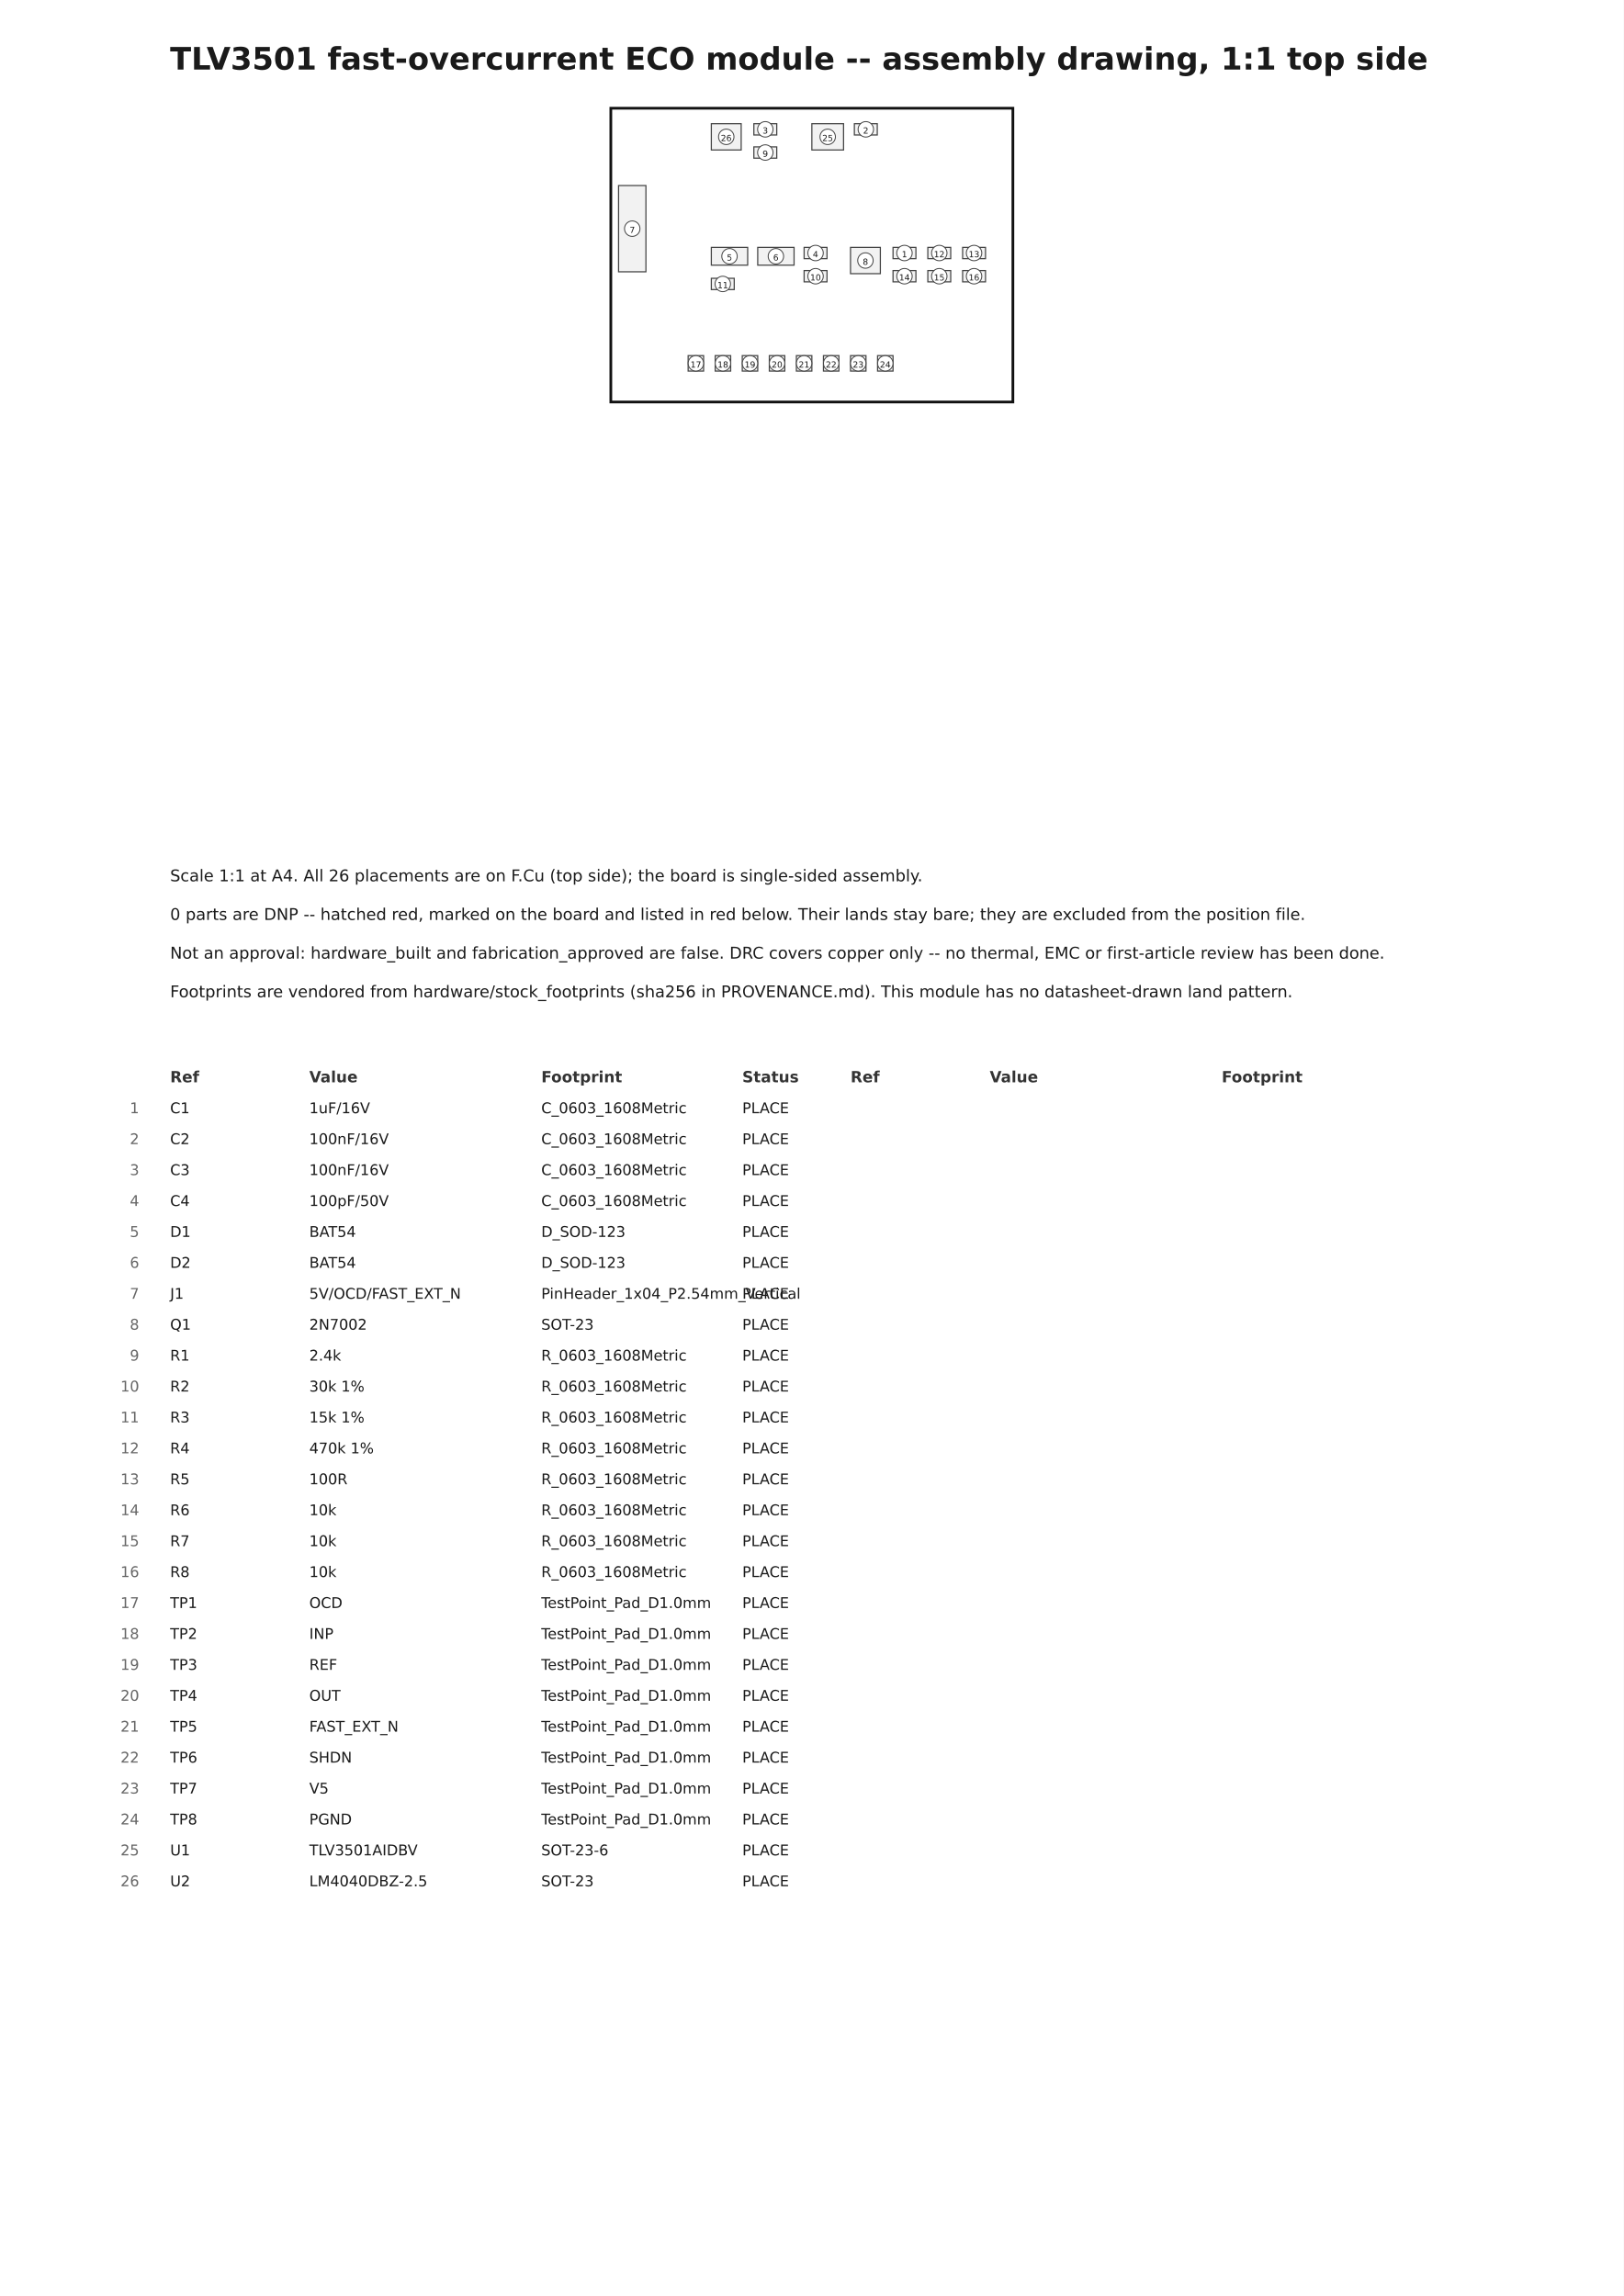
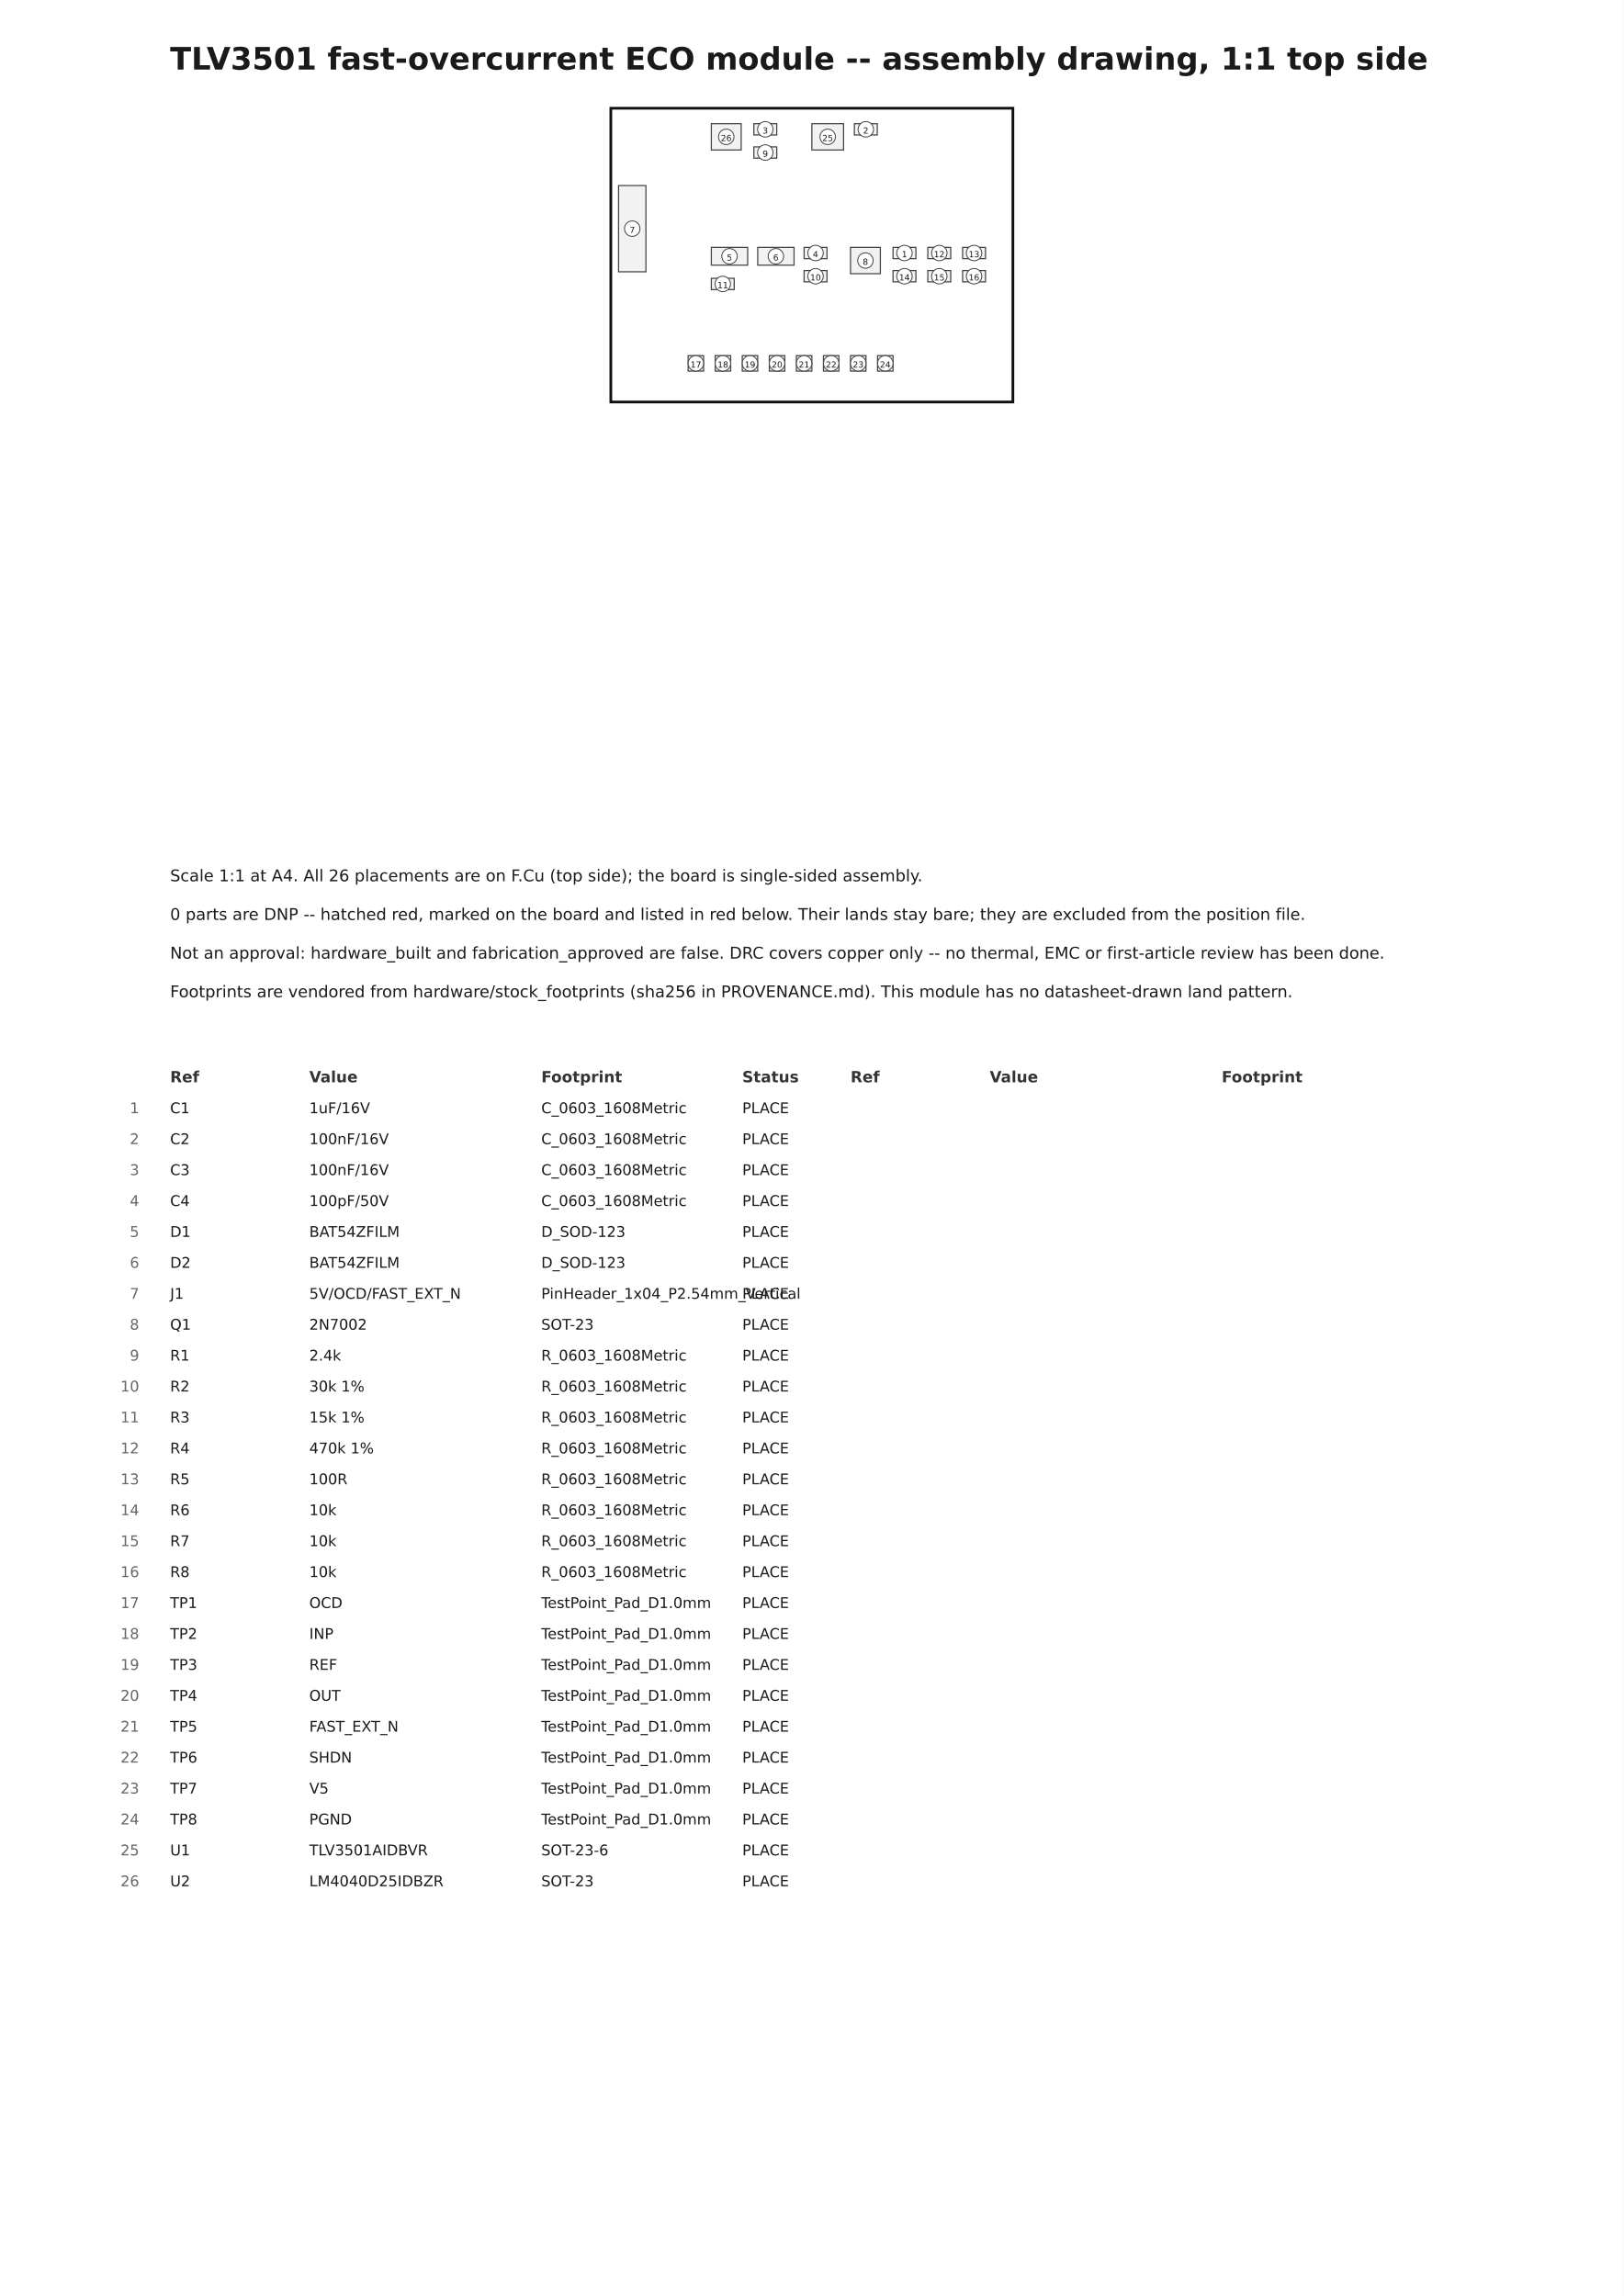
<svg xmlns="http://www.w3.org/2000/svg" width="210mm" height="297mm" viewBox="0 0 210 297">
  <style>
    text{font-family:'DejaVu Sans',Arial,sans-serif;fill:#1a1a1a}
    .page{fill:#ffffff} .outline{fill:none;stroke:#111;stroke-width:0.35}
    .body{fill:#f2f2f2;stroke:#444;stroke-width:0.15}
    .part.dnp .body{fill:#f7c6c6;stroke:#b00020;stroke-width:0.25;stroke-dasharray:0.6 0.4}
    .callout-bubble{fill:#fff;stroke:#444;stroke-width:0.12}
    .part.dnp .callout-bubble{stroke:#b00020}
    .callout{font-size:1.1px;text-anchor:middle}
    .dnp-mark{font-size:0.9px;text-anchor:middle;fill:#b00020;font-weight:bold}
    .title{font-size:4px;font-weight:bold} .note{font-size:2.1px}
    .hdr{font-size:2px;font-weight:bold;fill:#333}
    .row,.idx,.val,.fp{font-size:1.9px}
    .row.dnp{fill:#b00020;font-weight:bold} .idx{fill:#666;text-anchor:end}
  </style>
  <rect class="page" x="0" y="0" width="210" height="297" />
  <text class="title" x="22" y="9">TLV3501 fast-overcurrent ECO module -- assembly drawing, 1:1 top side</text>
  <rect class="outline" x="79" y="14" width="52" height="38" />
  <g class="part" data-ref="C1">
    <rect class="body" x="115.5" y="32" width="2.96" height="1.46" />
    <circle class="callout-bubble" cx="116.98" cy="32.73" r="1" />
    <text class="callout" x="116.98" y="33.28">1</text>
  </g>
  <g class="part" data-ref="C2">
    <rect class="body" x="110.5" y="16" width="2.96" height="1.46" />
    <circle class="callout-bubble" cx="111.98" cy="16.73" r="1" />
    <text class="callout" x="111.98" y="17.28">2</text>
  </g>
  <g class="part" data-ref="C3">
    <rect class="body" x="97.5" y="16" width="2.96" height="1.46" />
    <circle class="callout-bubble" cx="98.98" cy="16.73" r="1" />
    <text class="callout" x="98.98" y="17.28">3</text>
  </g>
  <g class="part" data-ref="C4">
    <rect class="body" x="104" y="32" width="2.96" height="1.46" />
    <circle class="callout-bubble" cx="105.48" cy="32.73" r="1" />
    <text class="callout" x="105.48" y="33.28">4</text>
  </g>
  <g class="part" data-ref="D1">
    <rect class="body" x="92" y="32" width="4.7" height="2.3" />
    <circle class="callout-bubble" cx="94.35" cy="33.15" r="1" />
    <text class="callout" x="94.35" y="33.7">5</text>
  </g>
  <g class="part" data-ref="D2">
    <rect class="body" x="98" y="32" width="4.7" height="2.3" />
    <circle class="callout-bubble" cx="100.35" cy="33.15" r="1" />
    <text class="callout" x="100.35" y="33.7">6</text>
  </g>
  <g class="part" data-ref="J1">
    <rect class="body" x="80" y="24" width="3.54" height="11.16" />
    <circle class="callout-bubble" cx="81.77" cy="29.58" r="1" />
    <text class="callout" x="81.77" y="30.13">7</text>
  </g>
  <g class="part" data-ref="Q1">
    <rect class="body" x="110" y="32" width="3.86" height="3.4" />
    <circle class="callout-bubble" cx="111.93" cy="33.7" r="1" />
    <text class="callout" x="111.93" y="34.25">8</text>
  </g>
  <g class="part" data-ref="R1">
    <rect class="body" x="97.5" y="19" width="2.96" height="1.46" />
    <circle class="callout-bubble" cx="98.98" cy="19.73" r="1" />
    <text class="callout" x="98.98" y="20.28">9</text>
  </g>
  <g class="part" data-ref="R2">
    <rect class="body" x="104" y="35" width="2.96" height="1.46" />
    <circle class="callout-bubble" cx="105.48" cy="35.73" r="1" />
    <text class="callout" x="105.48" y="36.28">10</text>
  </g>
  <g class="part" data-ref="R3">
    <rect class="body" x="92" y="36" width="2.96" height="1.46" />
    <circle class="callout-bubble" cx="93.48" cy="36.73" r="1" />
    <text class="callout" x="93.48" y="37.28">11</text>
  </g>
  <g class="part" data-ref="R4">
    <rect class="body" x="120" y="32" width="2.96" height="1.46" />
    <circle class="callout-bubble" cx="121.48" cy="32.73" r="1" />
    <text class="callout" x="121.48" y="33.28">12</text>
  </g>
  <g class="part" data-ref="R5">
    <rect class="body" x="124.5" y="32" width="2.96" height="1.46" />
    <circle class="callout-bubble" cx="125.98" cy="32.73" r="1" />
    <text class="callout" x="125.98" y="33.28">13</text>
  </g>
  <g class="part" data-ref="R6">
    <rect class="body" x="115.5" y="35" width="2.96" height="1.46" />
    <circle class="callout-bubble" cx="116.98" cy="35.73" r="1" />
    <text class="callout" x="116.98" y="36.28">14</text>
  </g>
  <g class="part" data-ref="R7">
    <rect class="body" x="120" y="35" width="2.96" height="1.46" />
    <circle class="callout-bubble" cx="121.48" cy="35.73" r="1" />
    <text class="callout" x="121.48" y="36.28">15</text>
  </g>
  <g class="part" data-ref="R8">
    <rect class="body" x="124.5" y="35" width="2.96" height="1.46" />
    <circle class="callout-bubble" cx="125.98" cy="35.73" r="1" />
    <text class="callout" x="125.98" y="36.28">16</text>
  </g>
  <g class="part" data-ref="TP1">
    <rect class="body" x="89" y="46" width="2" height="2" />
    <circle class="callout-bubble" cx="90" cy="47" r="1" />
    <text class="callout" x="90" y="47.55">17</text>
  </g>
  <g class="part" data-ref="TP2">
    <rect class="body" x="92.5" y="46" width="2" height="2" />
    <circle class="callout-bubble" cx="93.5" cy="47" r="1" />
    <text class="callout" x="93.5" y="47.55">18</text>
  </g>
  <g class="part" data-ref="TP3">
    <rect class="body" x="96" y="46" width="2" height="2" />
    <circle class="callout-bubble" cx="97" cy="47" r="1" />
    <text class="callout" x="97" y="47.55">19</text>
  </g>
  <g class="part" data-ref="TP4">
    <rect class="body" x="99.5" y="46" width="2" height="2" />
    <circle class="callout-bubble" cx="100.5" cy="47" r="1" />
    <text class="callout" x="100.5" y="47.55">20</text>
  </g>
  <g class="part" data-ref="TP5">
    <rect class="body" x="103" y="46" width="2" height="2" />
    <circle class="callout-bubble" cx="104" cy="47" r="1" />
    <text class="callout" x="104" y="47.55">21</text>
  </g>
  <g class="part" data-ref="TP6">
    <rect class="body" x="106.5" y="46" width="2" height="2" />
    <circle class="callout-bubble" cx="107.5" cy="47" r="1" />
    <text class="callout" x="107.5" y="47.55">22</text>
  </g>
  <g class="part" data-ref="TP7">
    <rect class="body" x="110" y="46" width="2" height="2" />
    <circle class="callout-bubble" cx="111" cy="47" r="1" />
    <text class="callout" x="111" y="47.55">23</text>
  </g>
  <g class="part" data-ref="TP8">
    <rect class="body" x="113.5" y="46" width="2" height="2" />
    <circle class="callout-bubble" cx="114.5" cy="47" r="1" />
    <text class="callout" x="114.5" y="47.55">24</text>
  </g>
  <g class="part" data-ref="U1">
    <rect class="body" x="105" y="16" width="4.1" height="3.4" />
    <circle class="callout-bubble" cx="107.05" cy="17.7" r="1" />
    <text class="callout" x="107.05" y="18.25">25</text>
  </g>
  <g class="part" data-ref="U2">
    <rect class="body" x="92" y="16" width="3.86" height="3.4" />
    <circle class="callout-bubble" cx="93.93" cy="17.7" r="1" />
    <text class="callout" x="93.93" y="18.25">26</text>
  </g>
  <text class="note" x="22" y="114">Scale 1:1 at A4. All 26 placements are on F.Cu (top side); the board is single-sided assembly.</text>
  <text class="note" x="22" y="119">0 parts are DNP -- hatched red, marked on the board and listed in red below. Their lands stay bare; they are excluded from the position file.</text>
  <text class="note" x="22" y="124">Not an approval: hardware_built and fabrication_approved are false. DRC covers copper only -- no thermal, EMC or first-article review has been done.</text>
  <text class="note" x="22" y="129">Footprints are vendored from hardware/stock_footprints (sha256 in PROVENANCE.md). This module has no datasheet-drawn land pattern.</text>
  <text class="hdr" x="22" y="140">Ref</text>
  <text class="hdr" x="40" y="140">Value</text>
  <text class="hdr" x="70" y="140">Footprint</text>
  <text class="hdr" x="96" y="140">Status</text>
  <text class="hdr" x="110" y="140">Ref</text>
  <text class="hdr" x="128" y="140">Value</text>
  <text class="hdr" x="158" y="140">Footprint</text>
  <g class="row">
    <text class="idx" x="18" y="144">1</text>
    <text class="row" x="22" y="144">C1</text>
    <text class="val" x="40" y="144">1uF/16V</text>
    <text class="fp" x="70" y="144">C_0603_1608Metric</text>
    <text class="row" x="96" y="144">PLACE</text>
  </g>
  <g class="row">
    <text class="idx" x="18" y="148">2</text>
    <text class="row" x="22" y="148">C2</text>
    <text class="val" x="40" y="148">100nF/16V</text>
    <text class="fp" x="70" y="148">C_0603_1608Metric</text>
    <text class="row" x="96" y="148">PLACE</text>
  </g>
  <g class="row">
    <text class="idx" x="18" y="152">3</text>
    <text class="row" x="22" y="152">C3</text>
    <text class="val" x="40" y="152">100nF/16V</text>
    <text class="fp" x="70" y="152">C_0603_1608Metric</text>
    <text class="row" x="96" y="152">PLACE</text>
  </g>
  <g class="row">
    <text class="idx" x="18" y="156">4</text>
    <text class="row" x="22" y="156">C4</text>
    <text class="val" x="40" y="156">100pF/50V</text>
    <text class="fp" x="70" y="156">C_0603_1608Metric</text>
    <text class="row" x="96" y="156">PLACE</text>
  </g>
  <g class="row">
    <text class="idx" x="18" y="160">5</text>
    <text class="row" x="22" y="160">D1</text>
-     <text class="val" x="40" y="160">BAT54</text>
+     <text class="val" x="40" y="160">BAT54ZFILM</text>
    <text class="fp" x="70" y="160">D_SOD-123</text>
    <text class="row" x="96" y="160">PLACE</text>
  </g>
  <g class="row">
    <text class="idx" x="18" y="164">6</text>
    <text class="row" x="22" y="164">D2</text>
-     <text class="val" x="40" y="164">BAT54</text>
+     <text class="val" x="40" y="164">BAT54ZFILM</text>
    <text class="fp" x="70" y="164">D_SOD-123</text>
    <text class="row" x="96" y="164">PLACE</text>
  </g>
  <g class="row">
    <text class="idx" x="18" y="168">7</text>
    <text class="row" x="22" y="168">J1</text>
    <text class="val" x="40" y="168">5V/OCD/FAST_EXT_N</text>
    <text class="fp" x="70" y="168">PinHeader_1x04_P2.54mm_Vertical</text>
    <text class="row" x="96" y="168">PLACE</text>
  </g>
  <g class="row">
    <text class="idx" x="18" y="172">8</text>
    <text class="row" x="22" y="172">Q1</text>
    <text class="val" x="40" y="172">2N7002</text>
    <text class="fp" x="70" y="172">SOT-23</text>
    <text class="row" x="96" y="172">PLACE</text>
  </g>
  <g class="row">
    <text class="idx" x="18" y="176">9</text>
    <text class="row" x="22" y="176">R1</text>
    <text class="val" x="40" y="176">2.4k</text>
    <text class="fp" x="70" y="176">R_0603_1608Metric</text>
    <text class="row" x="96" y="176">PLACE</text>
  </g>
  <g class="row">
    <text class="idx" x="18" y="180">10</text>
    <text class="row" x="22" y="180">R2</text>
    <text class="val" x="40" y="180">30k 1%</text>
    <text class="fp" x="70" y="180">R_0603_1608Metric</text>
    <text class="row" x="96" y="180">PLACE</text>
  </g>
  <g class="row">
    <text class="idx" x="18" y="184">11</text>
    <text class="row" x="22" y="184">R3</text>
    <text class="val" x="40" y="184">15k 1%</text>
    <text class="fp" x="70" y="184">R_0603_1608Metric</text>
    <text class="row" x="96" y="184">PLACE</text>
  </g>
  <g class="row">
    <text class="idx" x="18" y="188">12</text>
    <text class="row" x="22" y="188">R4</text>
    <text class="val" x="40" y="188">470k 1%</text>
    <text class="fp" x="70" y="188">R_0603_1608Metric</text>
    <text class="row" x="96" y="188">PLACE</text>
  </g>
  <g class="row">
    <text class="idx" x="18" y="192">13</text>
    <text class="row" x="22" y="192">R5</text>
    <text class="val" x="40" y="192">100R</text>
    <text class="fp" x="70" y="192">R_0603_1608Metric</text>
    <text class="row" x="96" y="192">PLACE</text>
  </g>
  <g class="row">
    <text class="idx" x="18" y="196">14</text>
    <text class="row" x="22" y="196">R6</text>
    <text class="val" x="40" y="196">10k</text>
    <text class="fp" x="70" y="196">R_0603_1608Metric</text>
    <text class="row" x="96" y="196">PLACE</text>
  </g>
  <g class="row">
    <text class="idx" x="18" y="200">15</text>
    <text class="row" x="22" y="200">R7</text>
    <text class="val" x="40" y="200">10k</text>
    <text class="fp" x="70" y="200">R_0603_1608Metric</text>
    <text class="row" x="96" y="200">PLACE</text>
  </g>
  <g class="row">
    <text class="idx" x="18" y="204">16</text>
    <text class="row" x="22" y="204">R8</text>
    <text class="val" x="40" y="204">10k</text>
    <text class="fp" x="70" y="204">R_0603_1608Metric</text>
    <text class="row" x="96" y="204">PLACE</text>
  </g>
  <g class="row">
    <text class="idx" x="18" y="208">17</text>
    <text class="row" x="22" y="208">TP1</text>
    <text class="val" x="40" y="208">OCD</text>
    <text class="fp" x="70" y="208">TestPoint_Pad_D1.0mm</text>
    <text class="row" x="96" y="208">PLACE</text>
  </g>
  <g class="row">
    <text class="idx" x="18" y="212">18</text>
    <text class="row" x="22" y="212">TP2</text>
    <text class="val" x="40" y="212">INP</text>
    <text class="fp" x="70" y="212">TestPoint_Pad_D1.0mm</text>
    <text class="row" x="96" y="212">PLACE</text>
  </g>
  <g class="row">
    <text class="idx" x="18" y="216">19</text>
    <text class="row" x="22" y="216">TP3</text>
    <text class="val" x="40" y="216">REF</text>
    <text class="fp" x="70" y="216">TestPoint_Pad_D1.0mm</text>
    <text class="row" x="96" y="216">PLACE</text>
  </g>
  <g class="row">
    <text class="idx" x="18" y="220">20</text>
    <text class="row" x="22" y="220">TP4</text>
    <text class="val" x="40" y="220">OUT</text>
    <text class="fp" x="70" y="220">TestPoint_Pad_D1.0mm</text>
    <text class="row" x="96" y="220">PLACE</text>
  </g>
  <g class="row">
    <text class="idx" x="18" y="224">21</text>
    <text class="row" x="22" y="224">TP5</text>
    <text class="val" x="40" y="224">FAST_EXT_N</text>
    <text class="fp" x="70" y="224">TestPoint_Pad_D1.0mm</text>
    <text class="row" x="96" y="224">PLACE</text>
  </g>
  <g class="row">
    <text class="idx" x="18" y="228">22</text>
    <text class="row" x="22" y="228">TP6</text>
    <text class="val" x="40" y="228">SHDN</text>
    <text class="fp" x="70" y="228">TestPoint_Pad_D1.0mm</text>
    <text class="row" x="96" y="228">PLACE</text>
  </g>
  <g class="row">
    <text class="idx" x="18" y="232">23</text>
    <text class="row" x="22" y="232">TP7</text>
    <text class="val" x="40" y="232">V5</text>
    <text class="fp" x="70" y="232">TestPoint_Pad_D1.0mm</text>
    <text class="row" x="96" y="232">PLACE</text>
  </g>
  <g class="row">
    <text class="idx" x="18" y="236">24</text>
    <text class="row" x="22" y="236">TP8</text>
    <text class="val" x="40" y="236">PGND</text>
    <text class="fp" x="70" y="236">TestPoint_Pad_D1.0mm</text>
    <text class="row" x="96" y="236">PLACE</text>
  </g>
  <g class="row">
    <text class="idx" x="18" y="240">25</text>
    <text class="row" x="22" y="240">U1</text>
-     <text class="val" x="40" y="240">TLV3501AIDBV</text>
+     <text class="val" x="40" y="240">TLV3501AIDBVR</text>
    <text class="fp" x="70" y="240">SOT-23-6</text>
    <text class="row" x="96" y="240">PLACE</text>
  </g>
  <g class="row">
    <text class="idx" x="18" y="244">26</text>
    <text class="row" x="22" y="244">U2</text>
-     <text class="val" x="40" y="244">LM4040DBZ-2.5</text>
+     <text class="val" x="40" y="244">LM4040D25IDBZR</text>
    <text class="fp" x="70" y="244">SOT-23</text>
    <text class="row" x="96" y="244">PLACE</text>
  </g>
</svg>
